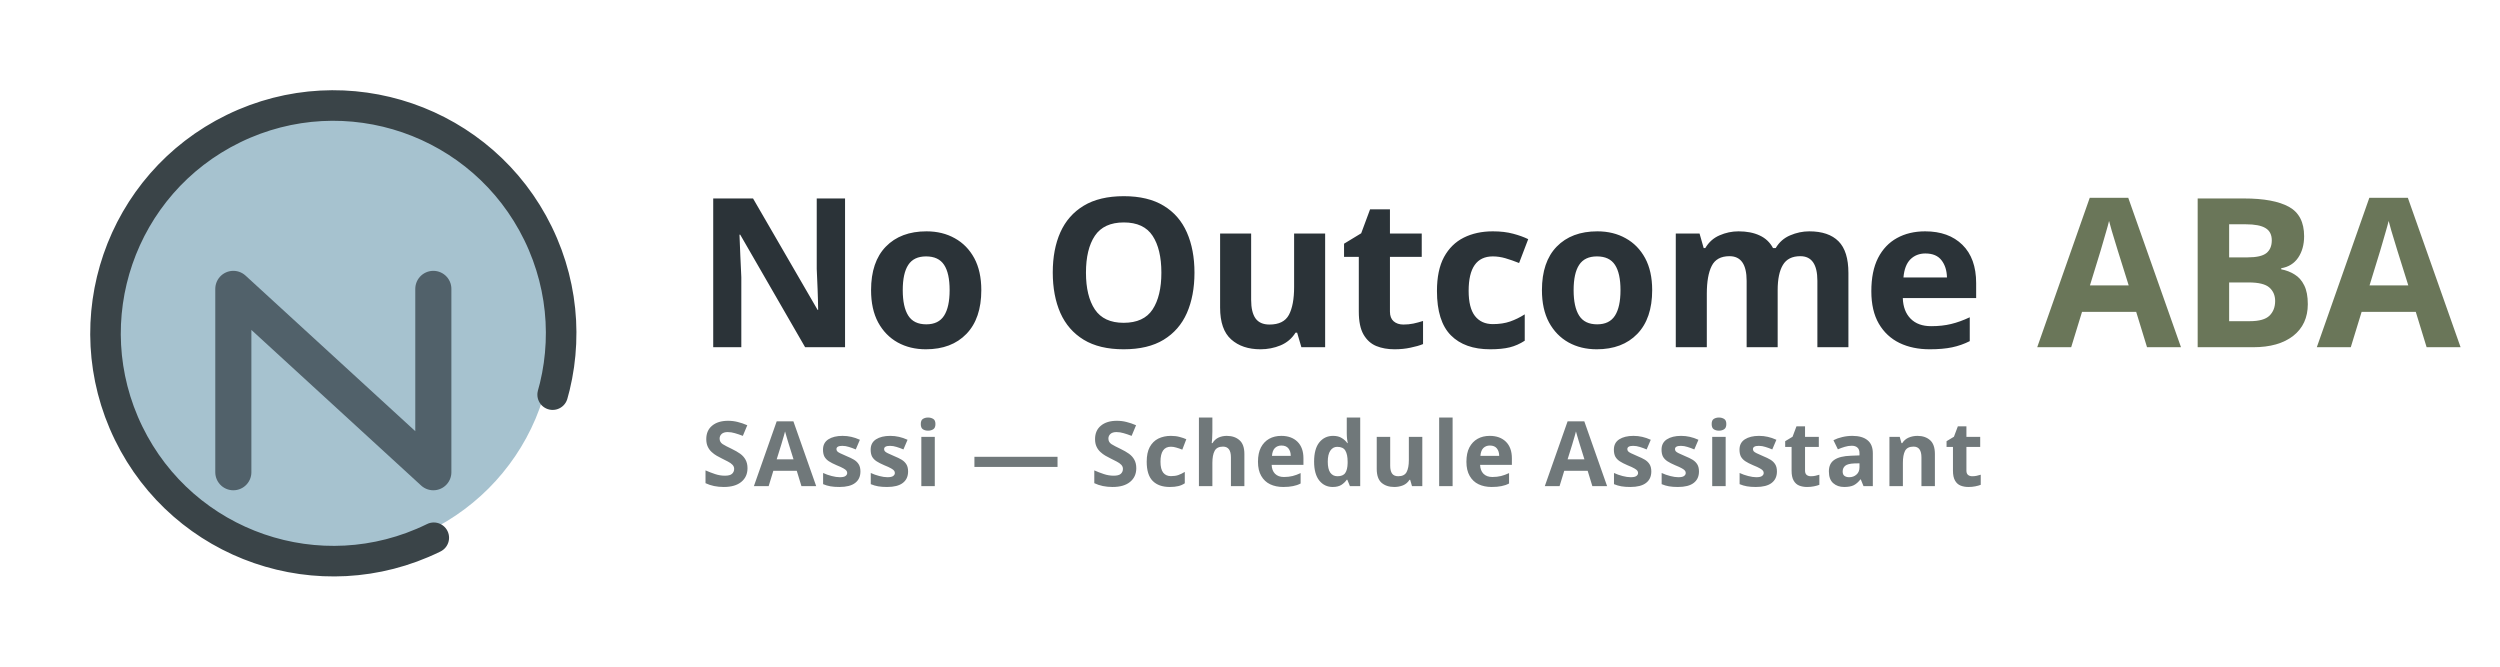
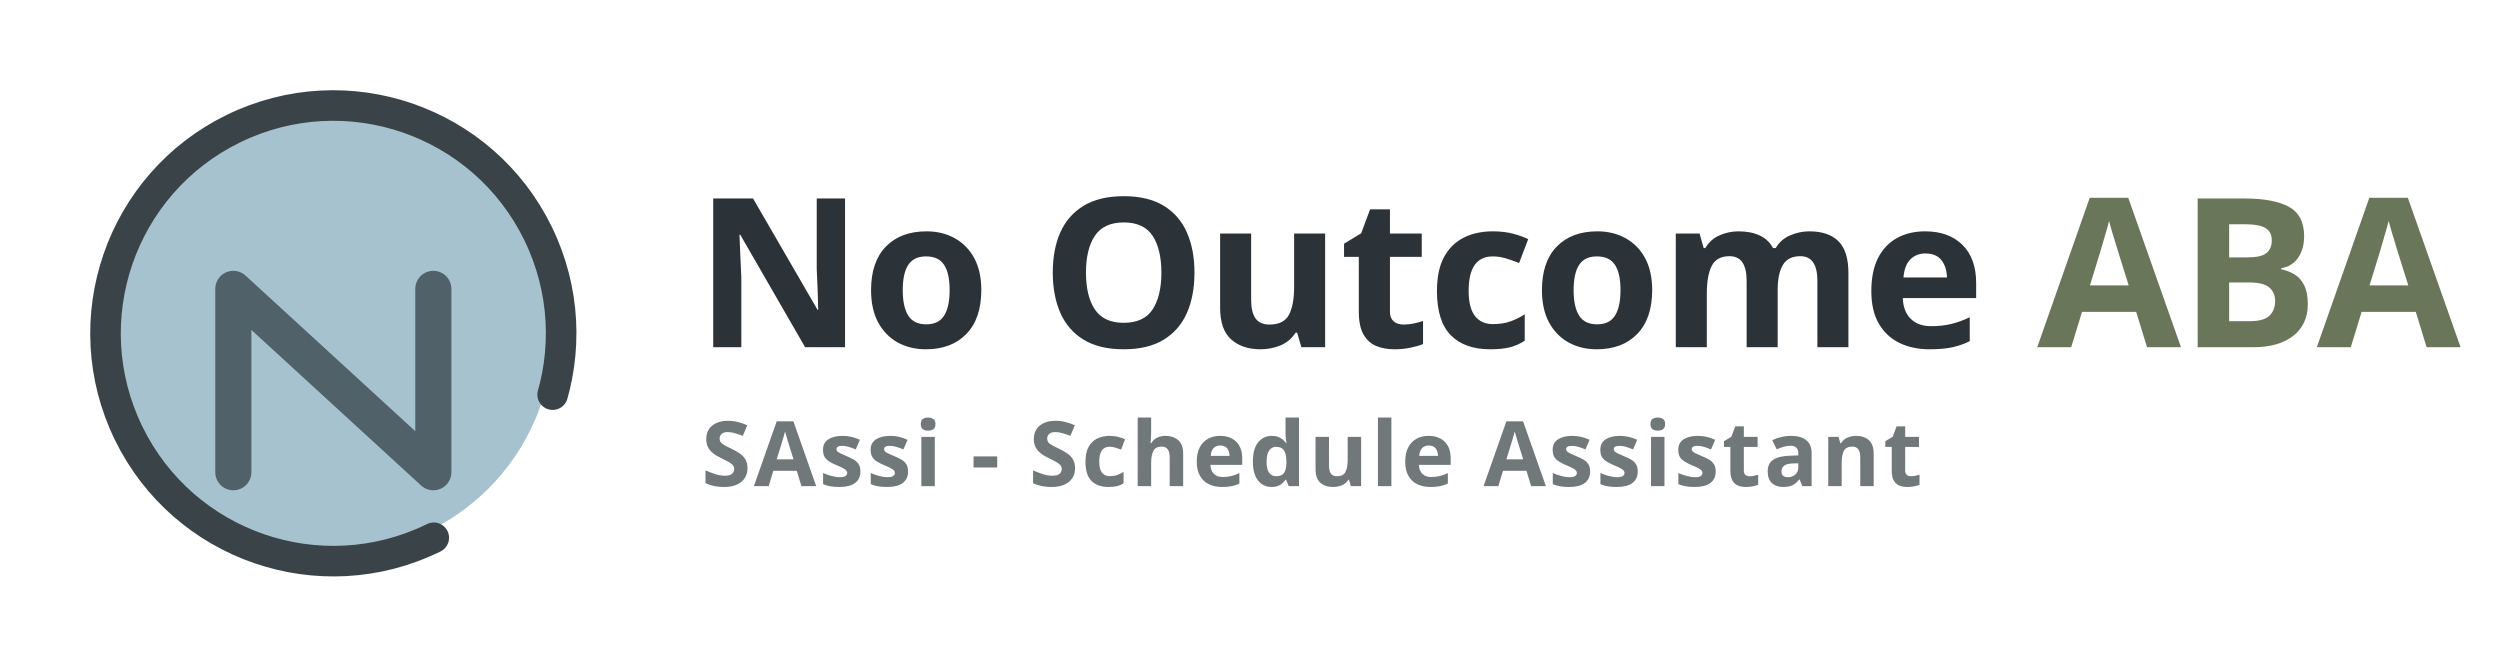
<svg xmlns="http://www.w3.org/2000/svg" width="360" height="96" viewBox="0 0 360 96" font-family="'Atkinson Hyperlegible', system-ui, sans-serif" role="img" aria-label="No Outcome ABA">
  <g transform="translate(8 8) scale(0.4)">
    <circle cx="100" cy="100" r="79" fill="#a6c2cf" />
    <path d="M64 150 L64 84 L136 150 L136 84" fill="none" stroke="#51616a" stroke-width="13" stroke-linecap="round" stroke-linejoin="round" />
    <circle cx="100" cy="100" r="82" fill="none" stroke="#3a4448" stroke-width="11" stroke-linecap="round" stroke-dasharray="446 69" transform="rotate(64 100 100)" />
  </g>
  <text x="100" y="50" font-size="30" font-weight="800" fill="#2b3338" letter-spacing="-0.3">No Outcome <tspan fill="#6a7659">ABA</tspan>
  </text>
-   <text x="101" y="70" font-size="13" font-weight="600" fill="#70787a" letter-spacing="0.4">SAssi — Schedule Assistant</text>
+   <text x="101" y="70" font-size="13" font-weight="600" fill="#70787a" letter-spacing="0.4">SAssi - Schedule Assistant</text>
</svg>
